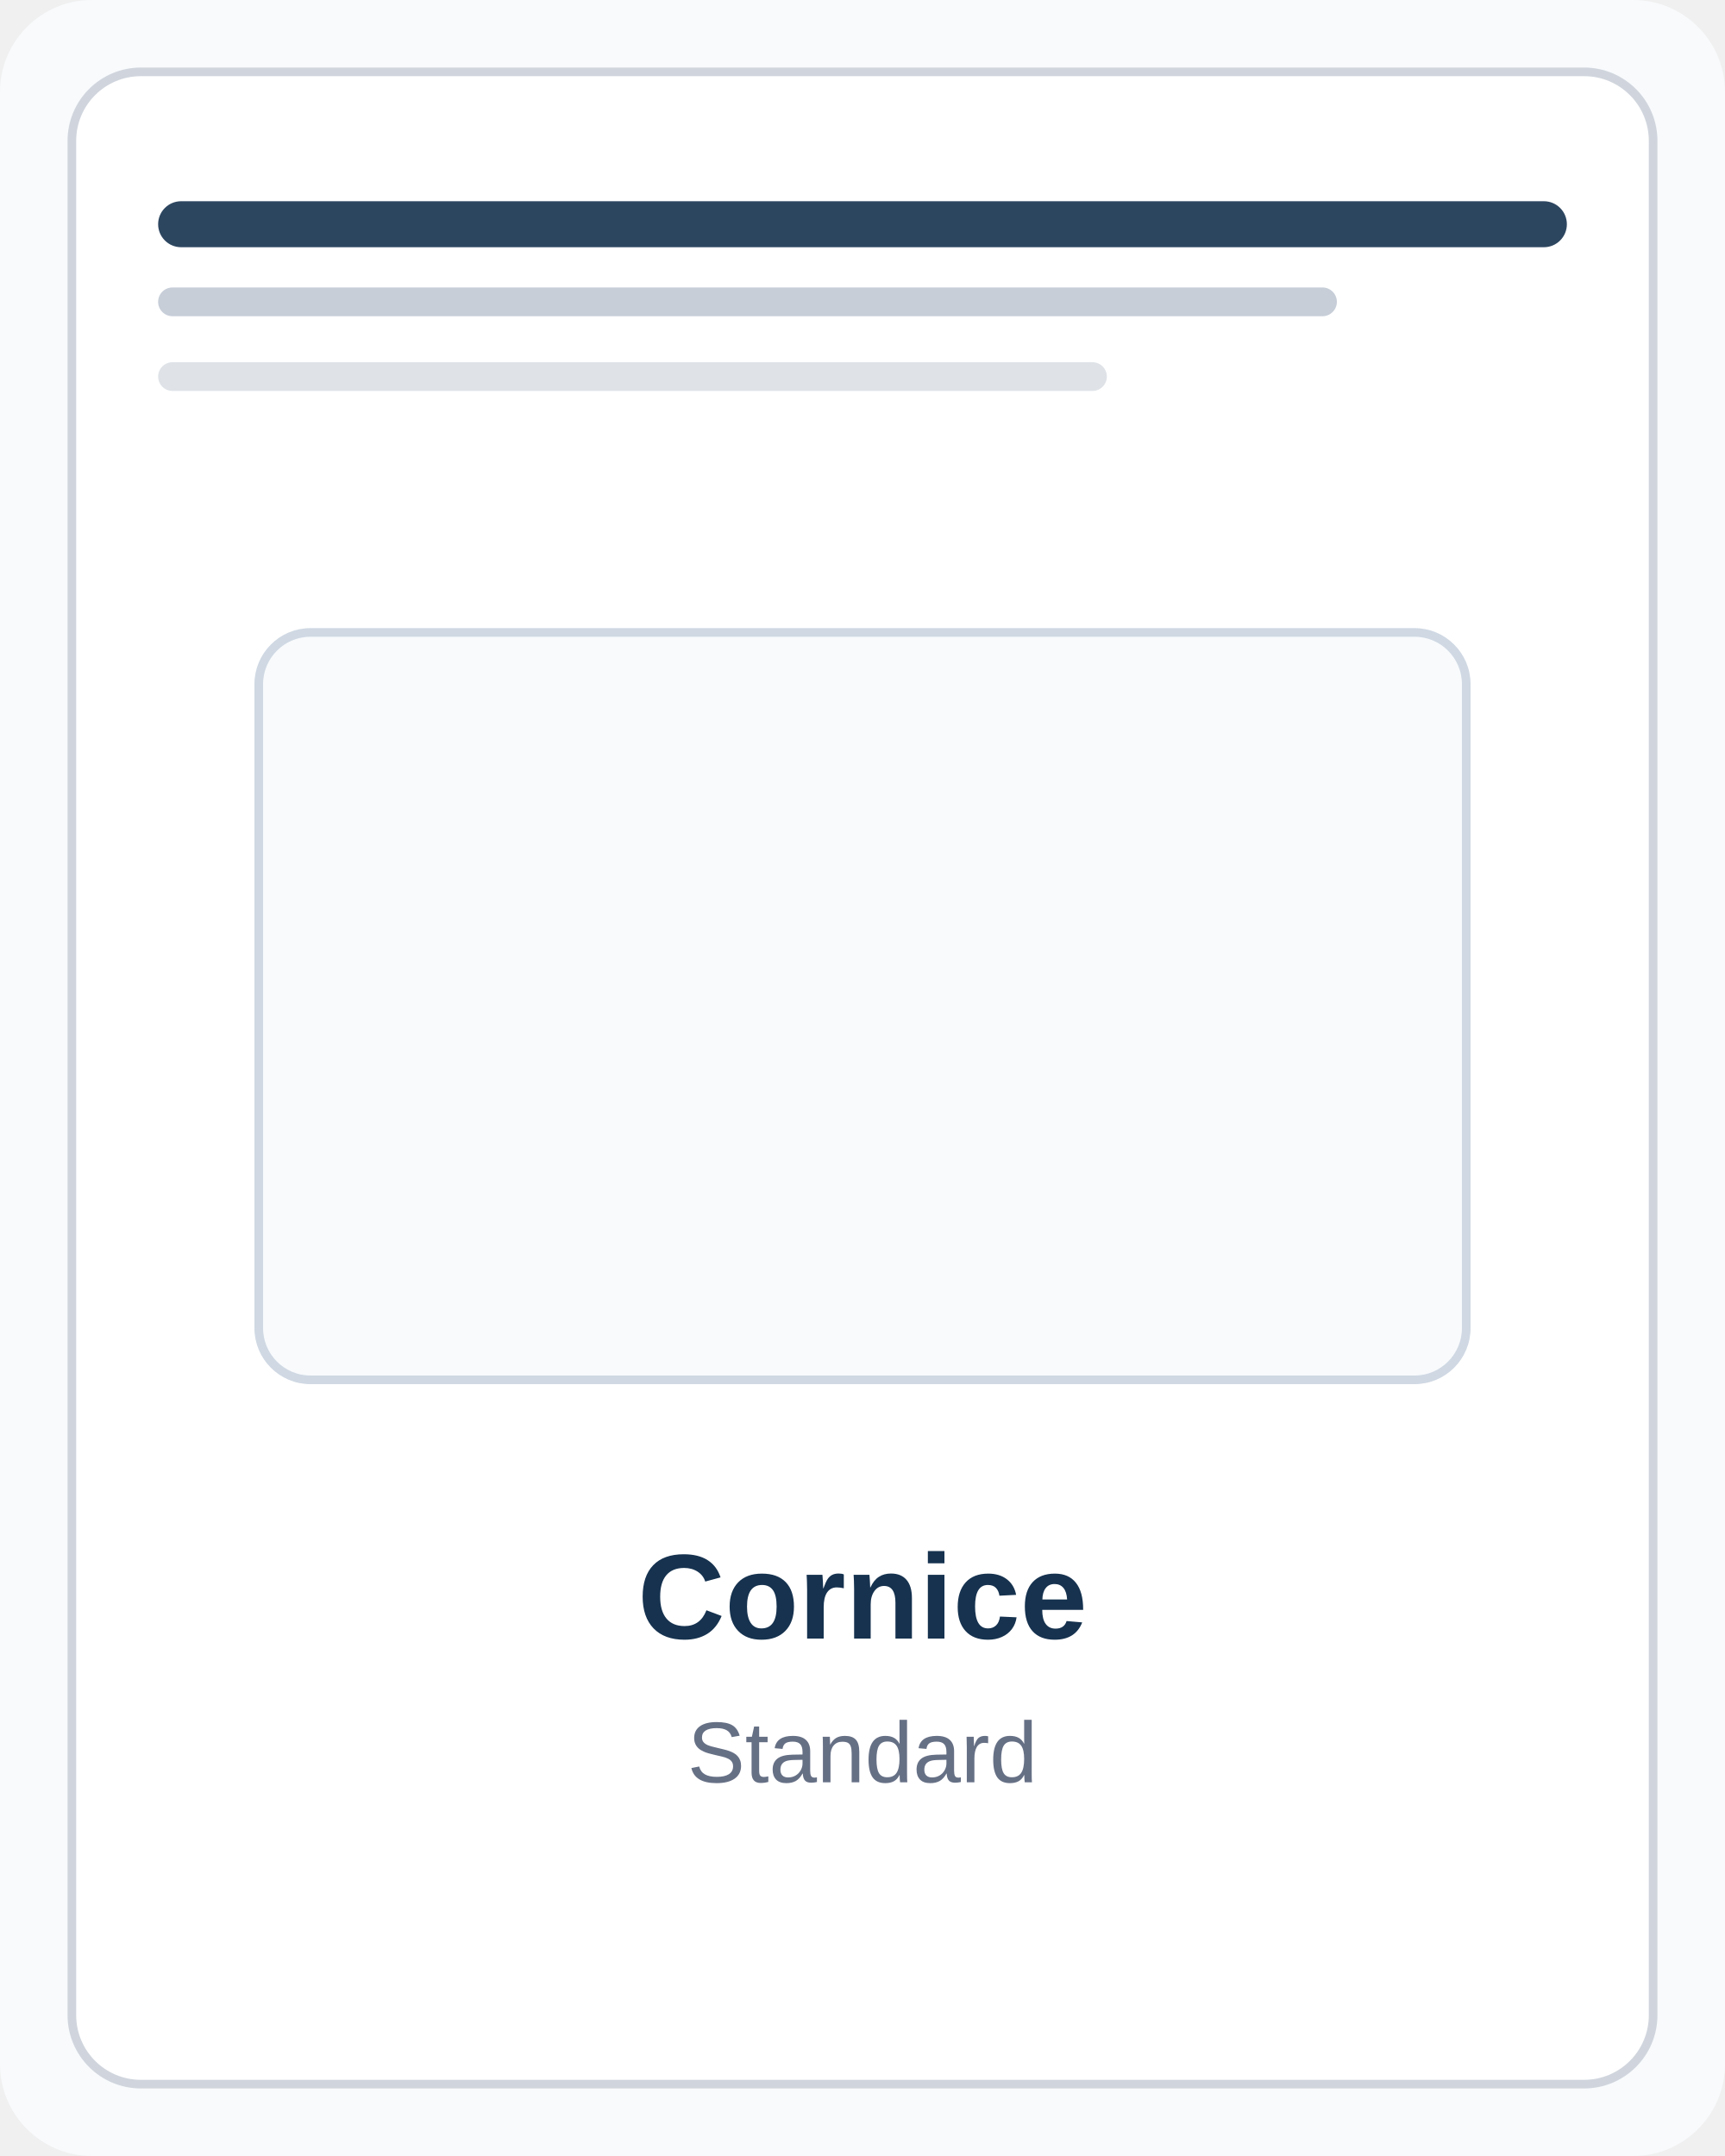
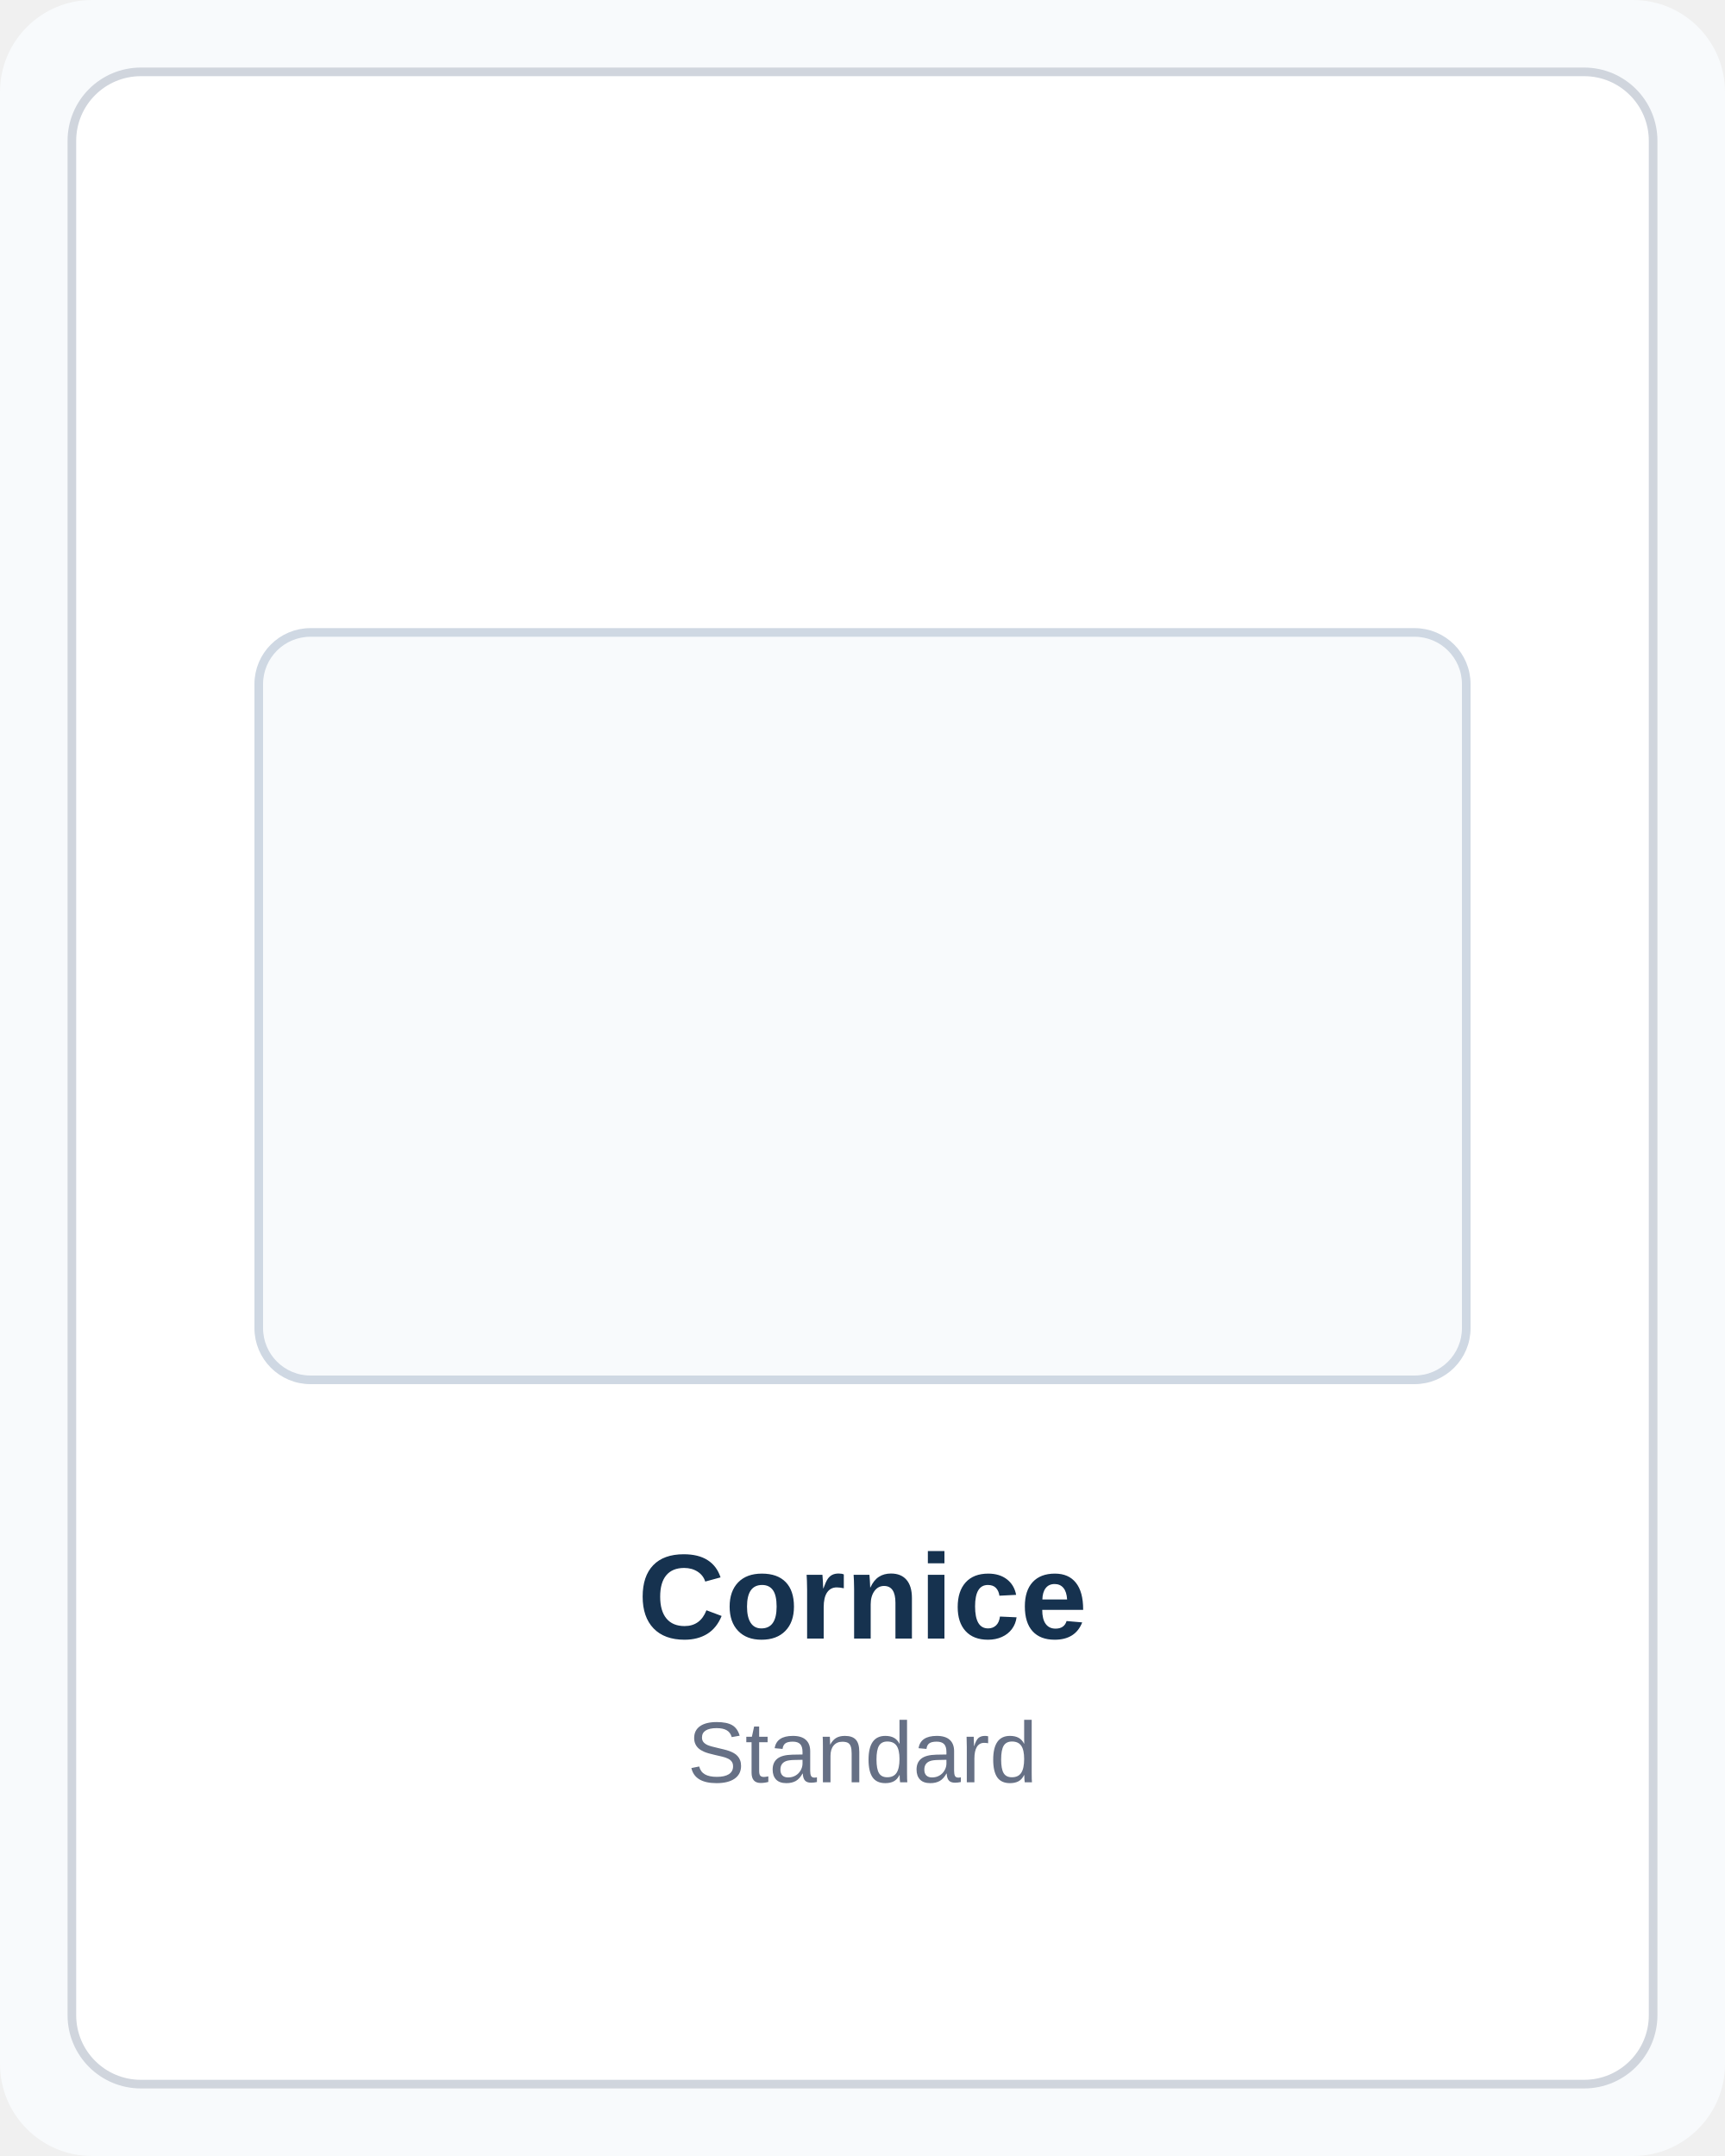
<svg xmlns="http://www.w3.org/2000/svg" viewBox="0 0 600 750">
  <rect width="600" height="750" rx="32" fill="#f8fafc" />
  <rect x="25" y="25" width="550" height="700" rx="24" fill="#ffffff" stroke="#d0d5dd" stroke-width="3" />
-   <rect x="55" y="70" width="490" height="16" rx="8" fill="#16324f" opacity="0.9" />
-   <rect x="55" y="100" width="410" height="10" rx="5" fill="#c7ced8" />
-   <rect x="55" y="126" width="330" height="10" rx="5" fill="#dfe3e8" />
  <rect x="90" y="220" width="420" height="260" rx="18" fill="#f8fafc" stroke="#cfd8e3" stroke-width="3" />
  <text x="300" y="570" text-anchor="middle" font-family="Arial" font-size="42" font-weight="700" fill="#16324f">Cornice</text>
  <text x="300" y="620" text-anchor="middle" font-family="Arial" font-size="30" fill="#667085">Standard</text>
</svg>
